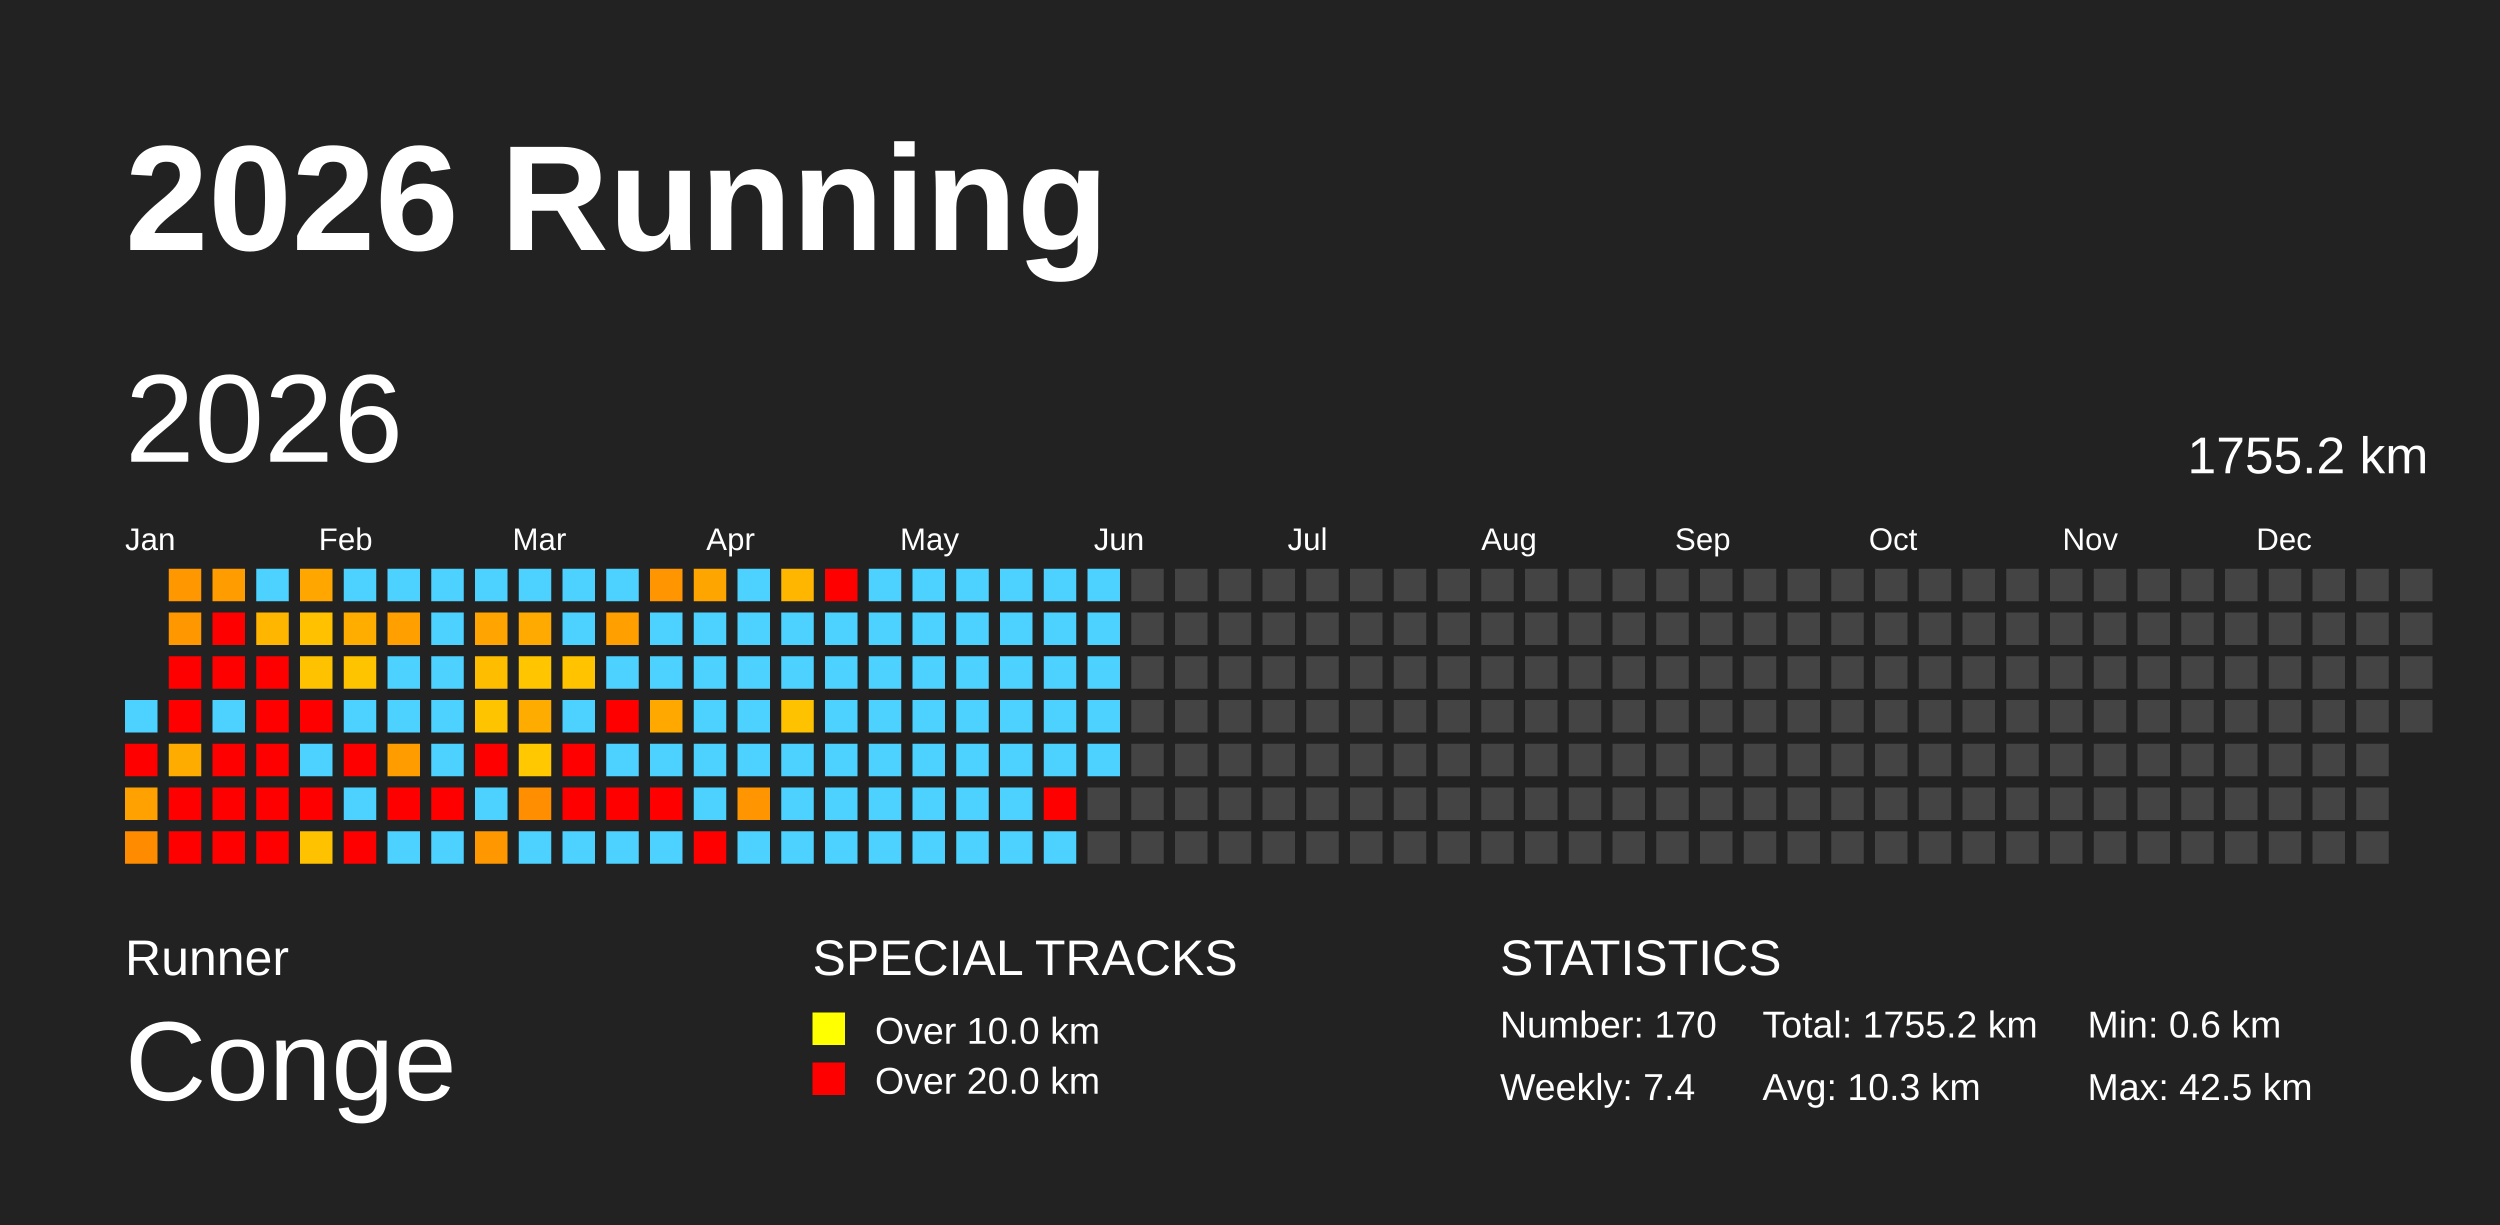
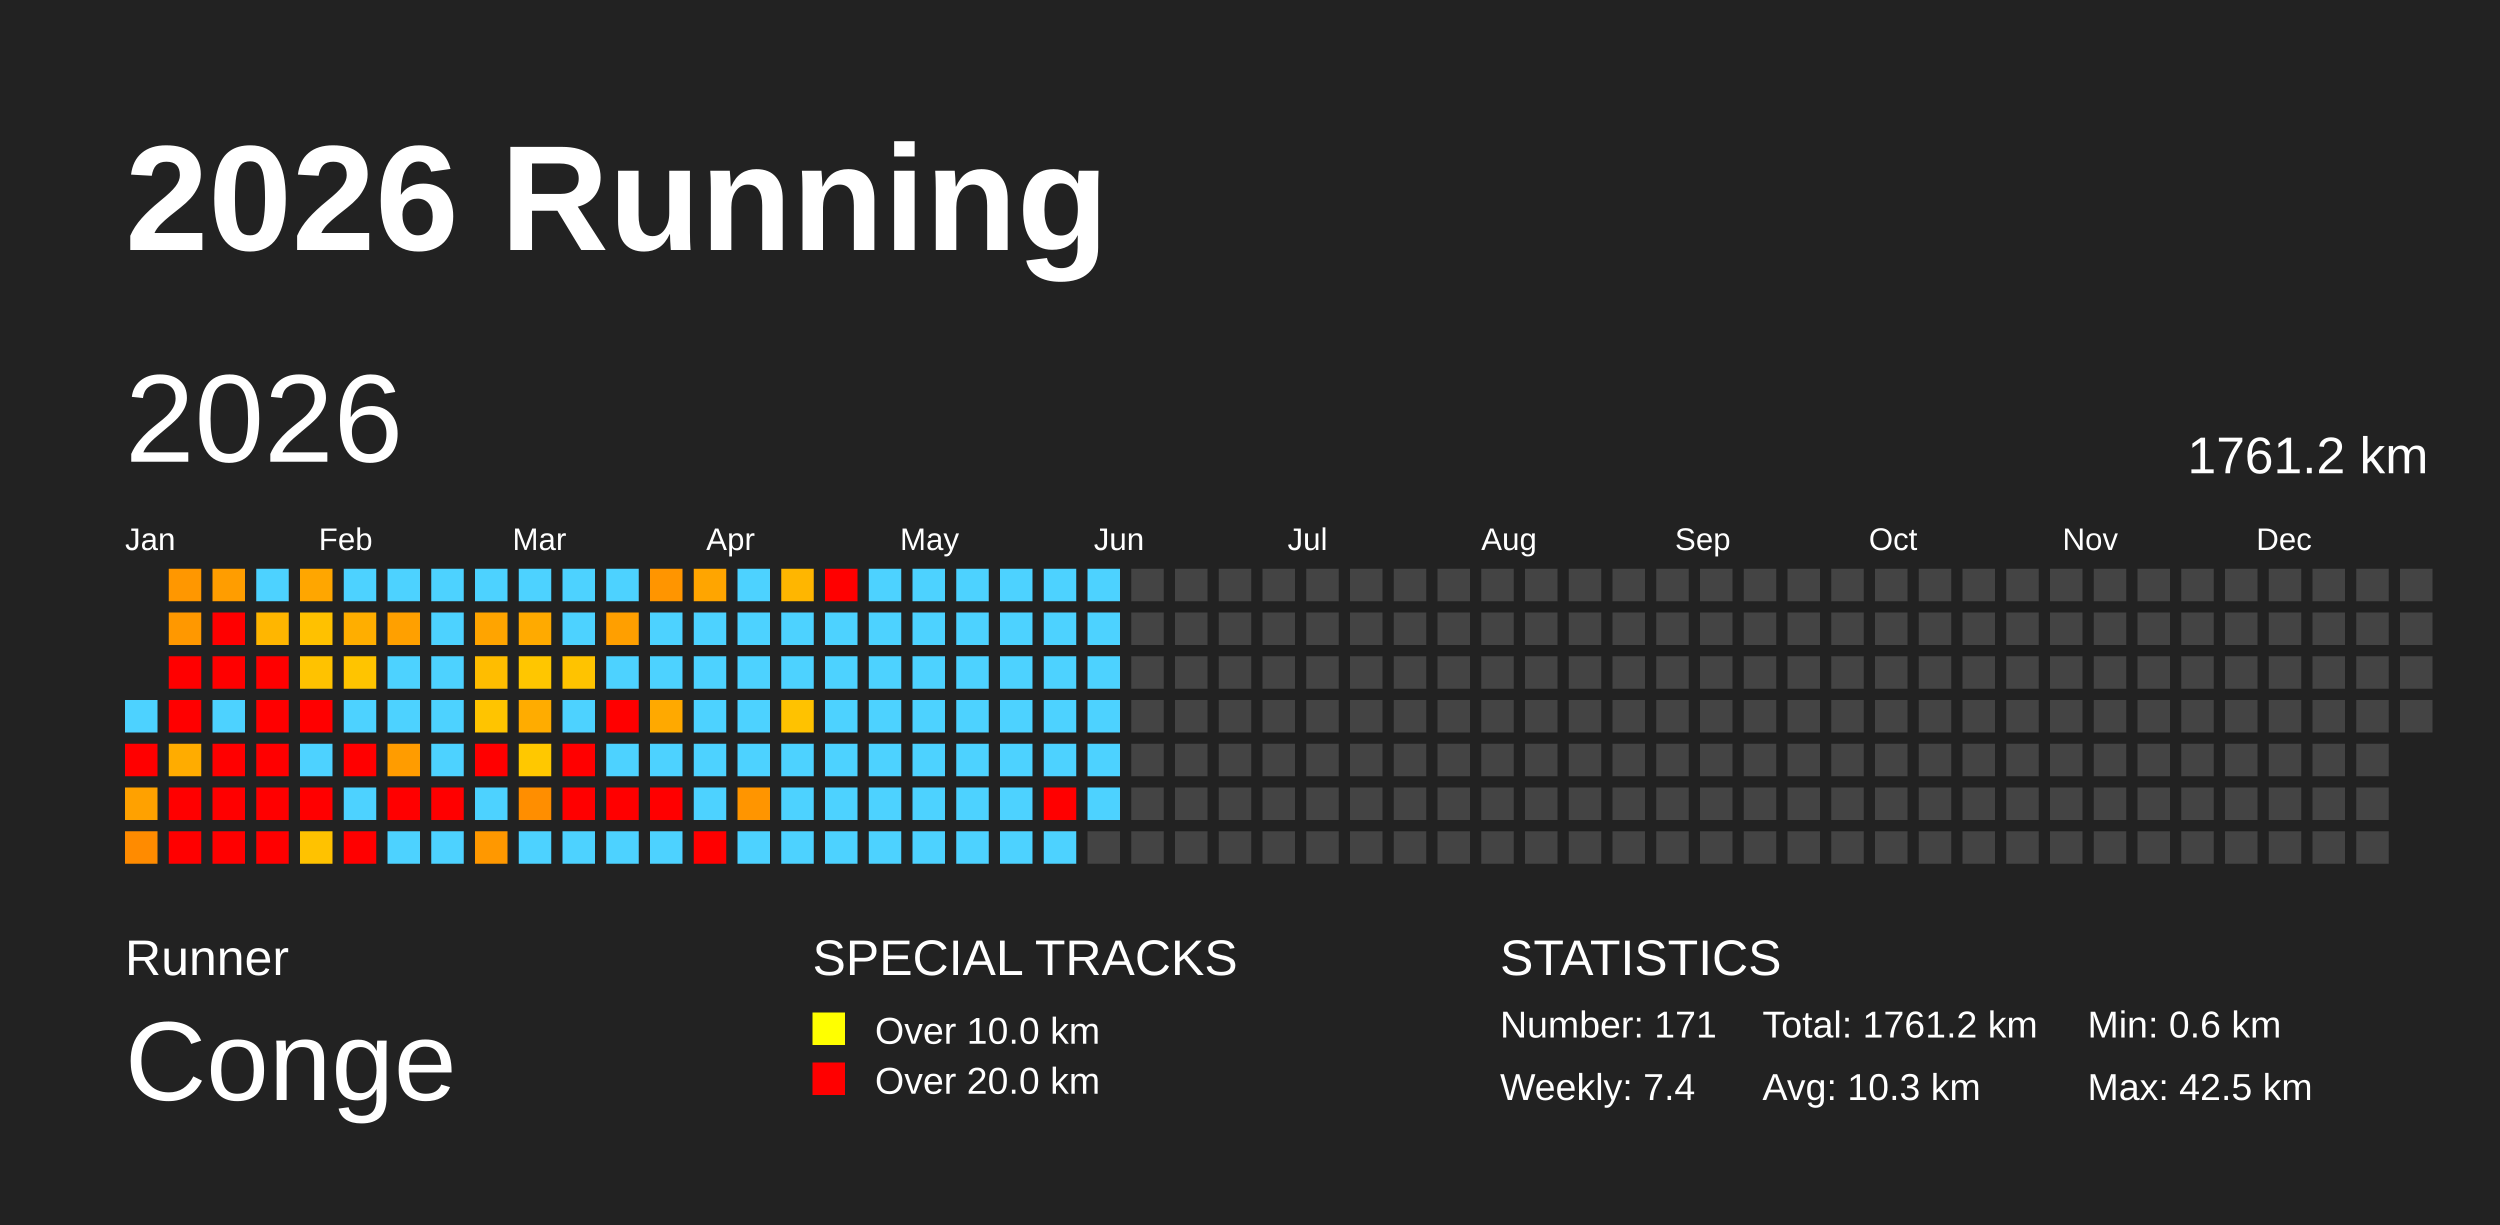
<svg xmlns="http://www.w3.org/2000/svg" baseProfile="full" height="98mm" version="1.1" viewBox="0,0,200,98" width="200mm">
  <defs />
  <rect fill="#222222" height="98" width="200" x="0" y="0" />
  <text fill="#FFFFFF" style="font-size:12px; font-family:Arial; font-weight:bold;" x="10" y="20">2026 Running</text>
  <text fill="#FFFFFF" style="font-size:4px; font-family:Arial" x="10" y="78">Runner</text>
  <text fill="#FFFFFF" style="font-size:9px; font-family:Arial" x="10" y="88">Conge</text>
  <text fill="#FFFFFF" style="font-size:4px; font-family:Arial" x="65" y="78">SPECIAL TRACKS</text>
  <rect fill="yellow" height="2.6" width="2.6" x="65" y="81" />
  <text fill="#FFFFFF" style="font-size:3px; font-family:Arial" x="70" y="83.5">Over 10.0 km</text>
  <rect fill="red" height="2.6" width="2.6" x="65" y="85" />
  <text fill="#FFFFFF" style="font-size:3px; font-family:Arial" x="70" y="87.5">Over 20.0 km</text>
  <text fill="#FFFFFF" style="font-size:4px; font-family:Arial" x="120" y="78">STATISTICS</text>
-   <text fill="#FFFFFF" style="font-size:3px; font-family:Arial" x="120" y="83">Number: 170</text>
+   <text fill="#FFFFFF" style="font-size:3px; font-family:Arial" x="120" y="83">Number: 171</text>
  <text fill="#FFFFFF" style="font-size:3px; font-family:Arial" x="120" y="88">Weekly: 7.4</text>
-   <text fill="#FFFFFF" style="font-size:3px; font-family:Arial" x="141" y="83">Total: 1755.2 km</text>
+   <text fill="#FFFFFF" style="font-size:3px; font-family:Arial" x="141" y="83">Total: 1761.2 km</text>
  <text fill="#FFFFFF" style="font-size:3px; font-family:Arial" x="141" y="88">Avg: 10.3 km</text>
  <text fill="#FFFFFF" style="font-size:3px; font-family:Arial" x="167" y="83">Min: 0.6 km</text>
  <text fill="#FFFFFF" style="font-size:3px; font-family:Arial" x="167" y="88">Max: 42.5 km</text>
  <text dominant-baseline="hanging" fill="#FFFFFF" style="font-size:10.0px; font-family:Arial;" x="10" y="30">2026</text>
-   <text dominant-baseline="hanging" fill="#FFFFFF" style="font-size:4.125px; font-family:Arial;" x="175" y="35">1755.2 km</text>
+   <text dominant-baseline="hanging" fill="#FFFFFF" style="font-size:4.125px; font-family:Arial;" x="175" y="35">1761.2 km</text>
  <text fill="#FFFFFF" style="font-size:2.5px; font-family:Arial" x="10.0" y="44">Jan</text>
  <text fill="#FFFFFF" style="font-size:2.5px; font-family:Arial" x="25.5" y="44">Feb</text>
  <text fill="#FFFFFF" style="font-size:2.5px; font-family:Arial" x="41.0" y="44">Mar</text>
  <text fill="#FFFFFF" style="font-size:2.5px; font-family:Arial" x="56.5" y="44">Apr</text>
  <text fill="#FFFFFF" style="font-size:2.5px; font-family:Arial" x="72.0" y="44">May</text>
  <text fill="#FFFFFF" style="font-size:2.5px; font-family:Arial" x="87.5" y="44">Jun</text>
  <text fill="#FFFFFF" style="font-size:2.5px; font-family:Arial" x="103.0" y="44">Jul</text>
  <text fill="#FFFFFF" style="font-size:2.5px; font-family:Arial" x="118.5" y="44">Aug</text>
  <text fill="#FFFFFF" style="font-size:2.5px; font-family:Arial" x="134.0" y="44">Sep</text>
  <text fill="#FFFFFF" style="font-size:2.5px; font-family:Arial" x="149.5" y="44">Oct</text>
  <text fill="#FFFFFF" style="font-size:2.5px; font-family:Arial" x="165.0" y="44">Nov</text>
  <text fill="#FFFFFF" style="font-size:2.5px; font-family:Arial" x="180.5" y="44">Dec</text>
  <rect fill="#4dd2ff" height="2.6" width="2.6" x="10.0" y="56.0" />
  <rect fill="red" height="2.6" width="2.6" x="10.0" y="59.5" />
  <rect fill="#ffa100" height="2.6" width="2.6" x="10.0" y="63.0" />
  <rect fill="#ff8b00" height="2.6" width="2.6" x="10.0" y="66.5" />
  <rect fill="#ff9700" height="2.6" width="2.6" x="13.5" y="45.5" />
  <rect fill="#ff9800" height="2.6" width="2.6" x="13.5" y="49.0" />
  <rect fill="red" height="2.6" width="2.6" x="13.5" y="52.5" />
  <rect fill="red" height="2.6" width="2.6" x="13.5" y="56.0" />
  <rect fill="#ffac00" height="2.6" width="2.6" x="13.5" y="59.5" />
  <rect fill="red" height="2.6" width="2.6" x="13.5" y="63.0" />
  <rect fill="red" height="2.6" width="2.6" x="13.5" y="66.5" />
  <rect fill="#ff9d00" height="2.6" width="2.6" x="17.0" y="45.5" />
  <rect fill="red" height="2.6" width="2.6" x="17.0" y="49.0" />
  <rect fill="red" height="2.6" width="2.6" x="17.0" y="52.5" />
  <rect fill="#4dd2ff" height="2.6" width="2.6" x="17.0" y="56.0" />
  <rect fill="red" height="2.6" width="2.6" x="17.0" y="59.5" />
  <rect fill="red" height="2.6" width="2.6" x="17.0" y="63.0" />
  <rect fill="red" height="2.6" width="2.6" x="17.0" y="66.5" />
  <rect fill="#4dd2ff" height="2.6" width="2.6" x="20.5" y="45.5" />
  <rect fill="#ffb600" height="2.6" width="2.6" x="20.5" y="49.0" />
  <rect fill="red" height="2.6" width="2.6" x="20.5" y="52.5" />
  <rect fill="red" height="2.6" width="2.6" x="20.5" y="56.0" />
  <rect fill="red" height="2.6" width="2.6" x="20.5" y="59.5" />
  <rect fill="red" height="2.6" width="2.6" x="20.5" y="63.0" />
  <rect fill="red" height="2.6" width="2.6" x="20.5" y="66.5" />
  <rect fill="#ffa600" height="2.6" width="2.6" x="24.0" y="45.5" />
  <rect fill="#ffc100" height="2.6" width="2.6" x="24.0" y="49.0" />
  <rect fill="#ffc200" height="2.6" width="2.6" x="24.0" y="52.5" />
  <rect fill="red" height="2.6" width="2.6" x="24.0" y="56.0" />
  <rect fill="#4dd2ff" height="2.6" width="2.6" x="24.0" y="59.5" />
  <rect fill="red" height="2.6" width="2.6" x="24.0" y="63.0" />
  <rect fill="#ffc200" height="2.6" width="2.6" x="24.0" y="66.5" />
  <rect fill="#4dd2ff" height="2.6" width="2.6" x="27.5" y="45.5" />
  <rect fill="#ffae00" height="2.6" width="2.6" x="27.5" y="49.0" />
  <rect fill="#ffc400" height="2.6" width="2.6" x="27.5" y="52.5" />
  <rect fill="#4dd2ff" height="2.6" width="2.6" x="27.5" y="56.0" />
  <rect fill="red" height="2.6" width="2.6" x="27.5" y="59.5" />
  <rect fill="#4dd2ff" height="2.6" width="2.6" x="27.5" y="63.0" />
  <rect fill="red" height="2.6" width="2.6" x="27.5" y="66.5" />
  <rect fill="#4dd2ff" height="2.6" width="2.6" x="31.0" y="45.5" />
  <rect fill="#ffa000" height="2.6" width="2.6" x="31.0" y="49.0" />
  <rect fill="#4dd2ff" height="2.6" width="2.6" x="31.0" y="52.5" />
  <rect fill="#4dd2ff" height="2.6" width="2.6" x="31.0" y="56.0" />
  <rect fill="#ff9c00" height="2.6" width="2.6" x="31.0" y="59.5" />
  <rect fill="red" height="2.6" width="2.6" x="31.0" y="63.0" />
  <rect fill="#4dd2ff" height="2.6" width="2.6" x="31.0" y="66.5" />
  <rect fill="#4dd2ff" height="2.6" width="2.6" x="34.5" y="45.5" />
  <rect fill="#4dd2ff" height="2.6" width="2.6" x="34.5" y="49.0" />
  <rect fill="#4dd2ff" height="2.6" width="2.6" x="34.5" y="52.5" />
  <rect fill="#4dd2ff" height="2.6" width="2.6" x="34.5" y="56.0" />
  <rect fill="#4dd2ff" height="2.6" width="2.6" x="34.5" y="59.5" />
  <rect fill="red" height="2.6" width="2.6" x="34.5" y="63.0" />
  <rect fill="#4dd2ff" height="2.6" width="2.6" x="34.5" y="66.5" />
  <rect fill="#4dd2ff" height="2.6" width="2.6" x="38.0" y="45.5" />
  <rect fill="#ffa400" height="2.6" width="2.6" x="38.0" y="49.0" />
  <rect fill="#ffbd00" height="2.6" width="2.6" x="38.0" y="52.5" />
  <rect fill="#ffc400" height="2.6" width="2.6" x="38.0" y="56.0" />
  <rect fill="red" height="2.6" width="2.6" x="38.0" y="59.5" />
  <rect fill="#4dd2ff" height="2.6" width="2.6" x="38.0" y="63.0" />
  <rect fill="#ff9800" height="2.6" width="2.6" x="38.0" y="66.5" />
  <rect fill="#4dd2ff" height="2.6" width="2.6" x="41.5" y="45.5" />
  <rect fill="#ffaa00" height="2.6" width="2.6" x="41.5" y="49.0" />
  <rect fill="#ffc600" height="2.6" width="2.6" x="41.5" y="52.5" />
  <rect fill="#ffac00" height="2.6" width="2.6" x="41.5" y="56.0" />
  <rect fill="#ffc800" height="2.6" width="2.6" x="41.5" y="59.5" />
  <rect fill="#ff8e00" height="2.6" width="2.6" x="41.5" y="63.0" />
  <rect fill="#4dd2ff" height="2.6" width="2.6" x="41.5" y="66.5" />
  <rect fill="#4dd2ff" height="2.6" width="2.6" x="45.0" y="45.5" />
  <rect fill="#4dd2ff" height="2.6" width="2.6" x="45.0" y="49.0" />
  <rect fill="#ffc300" height="2.6" width="2.6" x="45.0" y="52.5" />
  <rect fill="#4dd2ff" height="2.6" width="2.6" x="45.0" y="56.0" />
  <rect fill="red" height="2.6" width="2.6" x="45.0" y="59.5" />
  <rect fill="red" height="2.6" width="2.6" x="45.0" y="63.0" />
  <rect fill="#4dd2ff" height="2.6" width="2.6" x="45.0" y="66.5" />
  <rect fill="#4dd2ff" height="2.6" width="2.6" x="48.5" y="45.5" />
  <rect fill="#ff9f00" height="2.6" width="2.6" x="48.5" y="49.0" />
  <rect fill="#4dd2ff" height="2.6" width="2.6" x="48.5" y="52.5" />
  <rect fill="red" height="2.6" width="2.6" x="48.5" y="56.0" />
  <rect fill="#4dd2ff" height="2.6" width="2.6" x="48.5" y="59.5" />
  <rect fill="red" height="2.6" width="2.6" x="48.5" y="63.0" />
  <rect fill="#4dd2ff" height="2.6" width="2.6" x="48.5" y="66.5" />
  <rect fill="#ff9500" height="2.6" width="2.6" x="52.0" y="45.5" />
  <rect fill="#4dd2ff" height="2.6" width="2.6" x="52.0" y="49.0" />
  <rect fill="#4dd2ff" height="2.6" width="2.6" x="52.0" y="52.5" />
  <rect fill="#ffa900" height="2.6" width="2.6" x="52.0" y="56.0" />
  <rect fill="#4dd2ff" height="2.6" width="2.6" x="52.0" y="59.5" />
  <rect fill="red" height="2.6" width="2.6" x="52.0" y="63.0" />
  <rect fill="#4dd2ff" height="2.6" width="2.6" x="52.0" y="66.5" />
  <rect fill="#ffa500" height="2.6" width="2.6" x="55.5" y="45.5" />
  <rect fill="#4dd2ff" height="2.6" width="2.6" x="55.5" y="49.0" />
  <rect fill="#4dd2ff" height="2.6" width="2.6" x="55.5" y="52.5" />
  <rect fill="#4dd2ff" height="2.6" width="2.6" x="55.5" y="56.0" />
  <rect fill="#4dd2ff" height="2.6" width="2.6" x="55.5" y="59.5" />
  <rect fill="#4dd2ff" height="2.6" width="2.6" x="55.5" y="63.0" />
  <rect fill="red" height="2.6" width="2.6" x="55.5" y="66.5" />
  <rect fill="#4dd2ff" height="2.6" width="2.6" x="59.0" y="45.5" />
  <rect fill="#4dd2ff" height="2.6" width="2.6" x="59.0" y="49.0" />
  <rect fill="#4dd2ff" height="2.6" width="2.6" x="59.0" y="52.5" />
  <rect fill="#4dd2ff" height="2.6" width="2.6" x="59.0" y="56.0" />
  <rect fill="#4dd2ff" height="2.6" width="2.6" x="59.0" y="59.5" />
  <rect fill="#ff9500" height="2.6" width="2.6" x="59.0" y="63.0" />
  <rect fill="#4dd2ff" height="2.6" width="2.6" x="59.0" y="66.5" />
  <rect fill="#ffb600" height="2.6" width="2.6" x="62.5" y="45.5" />
  <rect fill="#4dd2ff" height="2.6" width="2.6" x="62.5" y="49.0" />
  <rect fill="#4dd2ff" height="2.6" width="2.6" x="62.5" y="52.5" />
  <rect fill="#ffc200" height="2.6" width="2.6" x="62.5" y="56.0" />
  <rect fill="#4dd2ff" height="2.6" width="2.6" x="62.5" y="59.5" />
  <rect fill="#4dd2ff" height="2.6" width="2.6" x="62.5" y="63.0" />
  <rect fill="#4dd2ff" height="2.6" width="2.6" x="62.5" y="66.5" />
  <rect fill="red" height="2.6" width="2.6" x="66.0" y="45.5" />
  <rect fill="#4dd2ff" height="2.6" width="2.6" x="66.0" y="49.0" />
  <rect fill="#4dd2ff" height="2.6" width="2.6" x="66.0" y="52.5" />
  <rect fill="#4dd2ff" height="2.6" width="2.6" x="66.0" y="56.0" />
  <rect fill="#4dd2ff" height="2.6" width="2.6" x="66.0" y="59.5" />
  <rect fill="#4dd2ff" height="2.6" width="2.6" x="66.0" y="63.0" />
  <rect fill="#4dd2ff" height="2.6" width="2.6" x="66.0" y="66.5" />
  <rect fill="#4dd2ff" height="2.6" width="2.6" x="69.5" y="45.5" />
  <rect fill="#4dd2ff" height="2.6" width="2.6" x="69.5" y="49.0" />
  <rect fill="#4dd2ff" height="2.6" width="2.6" x="69.5" y="52.5" />
  <rect fill="#4dd2ff" height="2.6" width="2.6" x="69.5" y="56.0" />
  <rect fill="#4dd2ff" height="2.6" width="2.6" x="69.5" y="59.5" />
  <rect fill="#4dd2ff" height="2.6" width="2.6" x="69.5" y="63.0" />
  <rect fill="#4dd2ff" height="2.6" width="2.6" x="69.5" y="66.5" />
  <rect fill="#4dd2ff" height="2.6" width="2.6" x="73.0" y="45.5" />
  <rect fill="#4dd2ff" height="2.6" width="2.6" x="73.0" y="49.0" />
  <rect fill="#4dd2ff" height="2.6" width="2.6" x="73.0" y="52.5" />
  <rect fill="#4dd2ff" height="2.6" width="2.6" x="73.0" y="56.0" />
  <rect fill="#4dd2ff" height="2.6" width="2.6" x="73.0" y="59.5" />
  <rect fill="#4dd2ff" height="2.6" width="2.6" x="73.0" y="63.0" />
  <rect fill="#4dd2ff" height="2.6" width="2.6" x="73.0" y="66.5" />
  <rect fill="#4dd2ff" height="2.6" width="2.6" x="76.5" y="45.5" />
  <rect fill="#4dd2ff" height="2.6" width="2.6" x="76.5" y="49.0" />
  <rect fill="#4dd2ff" height="2.6" width="2.6" x="76.5" y="52.5" />
  <rect fill="#4dd2ff" height="2.6" width="2.6" x="76.5" y="56.0" />
  <rect fill="#4dd2ff" height="2.6" width="2.6" x="76.5" y="59.5" />
  <rect fill="#4dd2ff" height="2.6" width="2.6" x="76.5" y="63.0" />
  <rect fill="#4dd2ff" height="2.6" width="2.6" x="76.5" y="66.5" />
  <rect fill="#4dd2ff" height="2.6" width="2.6" x="80.0" y="45.5" />
  <rect fill="#4dd2ff" height="2.6" width="2.6" x="80.0" y="49.0" />
  <rect fill="#4dd2ff" height="2.6" width="2.6" x="80.0" y="52.5" />
  <rect fill="#4dd2ff" height="2.6" width="2.6" x="80.0" y="56.0" />
  <rect fill="#4dd2ff" height="2.6" width="2.6" x="80.0" y="59.5" />
  <rect fill="#4dd2ff" height="2.6" width="2.6" x="80.0" y="63.0" />
  <rect fill="#4dd2ff" height="2.6" width="2.6" x="80.0" y="66.5" />
  <rect fill="#4dd2ff" height="2.6" width="2.6" x="83.5" y="45.5" />
  <rect fill="#4dd2ff" height="2.6" width="2.6" x="83.5" y="49.0" />
  <rect fill="#4dd2ff" height="2.6" width="2.6" x="83.5" y="52.5" />
  <rect fill="#4dd2ff" height="2.6" width="2.6" x="83.5" y="56.0" />
  <rect fill="#4dd2ff" height="2.6" width="2.6" x="83.5" y="59.5" />
  <rect fill="red" height="2.6" width="2.6" x="83.5" y="63.0" />
  <rect fill="#4dd2ff" height="2.6" width="2.6" x="83.5" y="66.5" />
  <rect fill="#4dd2ff" height="2.6" width="2.6" x="87.0" y="45.5" />
  <rect fill="#4dd2ff" height="2.6" width="2.6" x="87.0" y="49.0" />
  <rect fill="#4dd2ff" height="2.6" width="2.6" x="87.0" y="52.5" />
  <rect fill="#4dd2ff" height="2.6" width="2.6" x="87.0" y="56.0" />
  <rect fill="#4dd2ff" height="2.6" width="2.6" x="87.0" y="59.5" />
-   <rect fill="#444444" height="2.6" width="2.6" x="87.0" y="63.0" />
+   <rect fill="#4dd2ff" height="2.6" width="2.6" x="87.0" y="63.0" />
  <rect fill="#444444" height="2.6" width="2.6" x="87.0" y="66.5" />
  <rect fill="#444444" height="2.6" width="2.6" x="90.5" y="45.5" />
  <rect fill="#444444" height="2.6" width="2.6" x="90.5" y="49.0" />
  <rect fill="#444444" height="2.6" width="2.6" x="90.5" y="52.5" />
  <rect fill="#444444" height="2.6" width="2.6" x="90.5" y="56.0" />
  <rect fill="#444444" height="2.6" width="2.6" x="90.5" y="59.5" />
  <rect fill="#444444" height="2.6" width="2.6" x="90.5" y="63.0" />
  <rect fill="#444444" height="2.6" width="2.6" x="90.5" y="66.5" />
  <rect fill="#444444" height="2.6" width="2.6" x="94.0" y="45.5" />
  <rect fill="#444444" height="2.6" width="2.6" x="94.0" y="49.0" />
  <rect fill="#444444" height="2.6" width="2.6" x="94.0" y="52.5" />
  <rect fill="#444444" height="2.6" width="2.6" x="94.0" y="56.0" />
  <rect fill="#444444" height="2.6" width="2.6" x="94.0" y="59.5" />
  <rect fill="#444444" height="2.6" width="2.6" x="94.0" y="63.0" />
  <rect fill="#444444" height="2.6" width="2.6" x="94.0" y="66.5" />
  <rect fill="#444444" height="2.6" width="2.6" x="97.5" y="45.5" />
  <rect fill="#444444" height="2.6" width="2.6" x="97.5" y="49.0" />
  <rect fill="#444444" height="2.6" width="2.6" x="97.5" y="52.5" />
  <rect fill="#444444" height="2.6" width="2.6" x="97.5" y="56.0" />
  <rect fill="#444444" height="2.6" width="2.6" x="97.5" y="59.5" />
  <rect fill="#444444" height="2.6" width="2.6" x="97.5" y="63.0" />
  <rect fill="#444444" height="2.6" width="2.6" x="97.5" y="66.5" />
  <rect fill="#444444" height="2.6" width="2.6" x="101.0" y="45.5" />
  <rect fill="#444444" height="2.6" width="2.6" x="101.0" y="49.0" />
  <rect fill="#444444" height="2.6" width="2.6" x="101.0" y="52.5" />
  <rect fill="#444444" height="2.6" width="2.6" x="101.0" y="56.0" />
  <rect fill="#444444" height="2.6" width="2.6" x="101.0" y="59.5" />
  <rect fill="#444444" height="2.6" width="2.6" x="101.0" y="63.0" />
  <rect fill="#444444" height="2.6" width="2.6" x="101.0" y="66.5" />
  <rect fill="#444444" height="2.6" width="2.6" x="104.5" y="45.5" />
  <rect fill="#444444" height="2.6" width="2.6" x="104.5" y="49.0" />
  <rect fill="#444444" height="2.6" width="2.6" x="104.5" y="52.5" />
  <rect fill="#444444" height="2.6" width="2.6" x="104.5" y="56.0" />
  <rect fill="#444444" height="2.6" width="2.6" x="104.5" y="59.5" />
  <rect fill="#444444" height="2.6" width="2.6" x="104.5" y="63.0" />
  <rect fill="#444444" height="2.6" width="2.6" x="104.5" y="66.5" />
  <rect fill="#444444" height="2.6" width="2.6" x="108.0" y="45.5" />
  <rect fill="#444444" height="2.6" width="2.6" x="108.0" y="49.0" />
  <rect fill="#444444" height="2.6" width="2.6" x="108.0" y="52.5" />
  <rect fill="#444444" height="2.6" width="2.6" x="108.0" y="56.0" />
  <rect fill="#444444" height="2.6" width="2.6" x="108.0" y="59.5" />
  <rect fill="#444444" height="2.6" width="2.6" x="108.0" y="63.0" />
  <rect fill="#444444" height="2.6" width="2.6" x="108.0" y="66.5" />
  <rect fill="#444444" height="2.6" width="2.6" x="111.5" y="45.5" />
  <rect fill="#444444" height="2.6" width="2.6" x="111.5" y="49.0" />
  <rect fill="#444444" height="2.6" width="2.6" x="111.5" y="52.5" />
  <rect fill="#444444" height="2.6" width="2.6" x="111.5" y="56.0" />
  <rect fill="#444444" height="2.6" width="2.6" x="111.5" y="59.5" />
  <rect fill="#444444" height="2.6" width="2.6" x="111.5" y="63.0" />
  <rect fill="#444444" height="2.6" width="2.6" x="111.5" y="66.5" />
  <rect fill="#444444" height="2.6" width="2.6" x="115.0" y="45.5" />
  <rect fill="#444444" height="2.6" width="2.6" x="115.0" y="49.0" />
  <rect fill="#444444" height="2.6" width="2.6" x="115.0" y="52.5" />
  <rect fill="#444444" height="2.6" width="2.6" x="115.0" y="56.0" />
  <rect fill="#444444" height="2.6" width="2.6" x="115.0" y="59.5" />
  <rect fill="#444444" height="2.6" width="2.6" x="115.0" y="63.0" />
  <rect fill="#444444" height="2.6" width="2.6" x="115.0" y="66.5" />
  <rect fill="#444444" height="2.6" width="2.6" x="118.5" y="45.5" />
  <rect fill="#444444" height="2.6" width="2.6" x="118.5" y="49.0" />
  <rect fill="#444444" height="2.6" width="2.6" x="118.5" y="52.5" />
  <rect fill="#444444" height="2.6" width="2.6" x="118.5" y="56.0" />
  <rect fill="#444444" height="2.6" width="2.6" x="118.5" y="59.5" />
  <rect fill="#444444" height="2.6" width="2.6" x="118.5" y="63.0" />
  <rect fill="#444444" height="2.6" width="2.6" x="118.5" y="66.5" />
  <rect fill="#444444" height="2.6" width="2.6" x="122.0" y="45.5" />
  <rect fill="#444444" height="2.6" width="2.6" x="122.0" y="49.0" />
  <rect fill="#444444" height="2.6" width="2.6" x="122.0" y="52.5" />
  <rect fill="#444444" height="2.6" width="2.6" x="122.0" y="56.0" />
  <rect fill="#444444" height="2.6" width="2.6" x="122.0" y="59.5" />
  <rect fill="#444444" height="2.6" width="2.6" x="122.0" y="63.0" />
  <rect fill="#444444" height="2.6" width="2.6" x="122.0" y="66.5" />
  <rect fill="#444444" height="2.6" width="2.6" x="125.5" y="45.5" />
  <rect fill="#444444" height="2.6" width="2.6" x="125.5" y="49.0" />
  <rect fill="#444444" height="2.6" width="2.6" x="125.5" y="52.5" />
  <rect fill="#444444" height="2.6" width="2.6" x="125.5" y="56.0" />
  <rect fill="#444444" height="2.6" width="2.6" x="125.5" y="59.5" />
  <rect fill="#444444" height="2.6" width="2.6" x="125.5" y="63.0" />
  <rect fill="#444444" height="2.6" width="2.6" x="125.5" y="66.5" />
  <rect fill="#444444" height="2.6" width="2.6" x="129.0" y="45.5" />
  <rect fill="#444444" height="2.6" width="2.6" x="129.0" y="49.0" />
  <rect fill="#444444" height="2.6" width="2.6" x="129.0" y="52.5" />
  <rect fill="#444444" height="2.6" width="2.6" x="129.0" y="56.0" />
  <rect fill="#444444" height="2.6" width="2.6" x="129.0" y="59.5" />
  <rect fill="#444444" height="2.6" width="2.6" x="129.0" y="63.0" />
  <rect fill="#444444" height="2.6" width="2.6" x="129.0" y="66.5" />
  <rect fill="#444444" height="2.6" width="2.6" x="132.5" y="45.5" />
  <rect fill="#444444" height="2.6" width="2.6" x="132.5" y="49.0" />
  <rect fill="#444444" height="2.6" width="2.6" x="132.5" y="52.5" />
  <rect fill="#444444" height="2.6" width="2.6" x="132.5" y="56.0" />
  <rect fill="#444444" height="2.6" width="2.6" x="132.5" y="59.5" />
  <rect fill="#444444" height="2.6" width="2.6" x="132.5" y="63.0" />
  <rect fill="#444444" height="2.6" width="2.6" x="132.5" y="66.5" />
  <rect fill="#444444" height="2.6" width="2.6" x="136.0" y="45.5" />
  <rect fill="#444444" height="2.6" width="2.6" x="136.0" y="49.0" />
  <rect fill="#444444" height="2.6" width="2.6" x="136.0" y="52.5" />
  <rect fill="#444444" height="2.6" width="2.6" x="136.0" y="56.0" />
  <rect fill="#444444" height="2.6" width="2.6" x="136.0" y="59.5" />
  <rect fill="#444444" height="2.6" width="2.6" x="136.0" y="63.0" />
  <rect fill="#444444" height="2.6" width="2.6" x="136.0" y="66.5" />
  <rect fill="#444444" height="2.6" width="2.6" x="139.5" y="45.5" />
  <rect fill="#444444" height="2.6" width="2.6" x="139.5" y="49.0" />
  <rect fill="#444444" height="2.6" width="2.6" x="139.5" y="52.5" />
  <rect fill="#444444" height="2.6" width="2.6" x="139.5" y="56.0" />
  <rect fill="#444444" height="2.6" width="2.6" x="139.5" y="59.5" />
  <rect fill="#444444" height="2.6" width="2.6" x="139.5" y="63.0" />
  <rect fill="#444444" height="2.6" width="2.6" x="139.5" y="66.5" />
  <rect fill="#444444" height="2.6" width="2.6" x="143.0" y="45.5" />
  <rect fill="#444444" height="2.6" width="2.6" x="143.0" y="49.0" />
  <rect fill="#444444" height="2.6" width="2.6" x="143.0" y="52.5" />
  <rect fill="#444444" height="2.6" width="2.6" x="143.0" y="56.0" />
  <rect fill="#444444" height="2.6" width="2.6" x="143.0" y="59.5" />
  <rect fill="#444444" height="2.6" width="2.6" x="143.0" y="63.0" />
  <rect fill="#444444" height="2.6" width="2.6" x="143.0" y="66.5" />
  <rect fill="#444444" height="2.6" width="2.6" x="146.5" y="45.5" />
  <rect fill="#444444" height="2.6" width="2.6" x="146.5" y="49.0" />
  <rect fill="#444444" height="2.6" width="2.6" x="146.5" y="52.5" />
  <rect fill="#444444" height="2.6" width="2.6" x="146.5" y="56.0" />
  <rect fill="#444444" height="2.6" width="2.6" x="146.5" y="59.5" />
  <rect fill="#444444" height="2.6" width="2.6" x="146.5" y="63.0" />
  <rect fill="#444444" height="2.6" width="2.6" x="146.5" y="66.5" />
  <rect fill="#444444" height="2.6" width="2.6" x="150.0" y="45.5" />
  <rect fill="#444444" height="2.6" width="2.6" x="150.0" y="49.0" />
  <rect fill="#444444" height="2.6" width="2.6" x="150.0" y="52.5" />
  <rect fill="#444444" height="2.6" width="2.6" x="150.0" y="56.0" />
  <rect fill="#444444" height="2.6" width="2.6" x="150.0" y="59.5" />
  <rect fill="#444444" height="2.6" width="2.6" x="150.0" y="63.0" />
  <rect fill="#444444" height="2.6" width="2.6" x="150.0" y="66.5" />
  <rect fill="#444444" height="2.6" width="2.6" x="153.5" y="45.5" />
  <rect fill="#444444" height="2.6" width="2.6" x="153.5" y="49.0" />
  <rect fill="#444444" height="2.6" width="2.6" x="153.5" y="52.5" />
  <rect fill="#444444" height="2.6" width="2.6" x="153.5" y="56.0" />
  <rect fill="#444444" height="2.6" width="2.6" x="153.5" y="59.5" />
  <rect fill="#444444" height="2.6" width="2.6" x="153.5" y="63.0" />
  <rect fill="#444444" height="2.6" width="2.6" x="153.5" y="66.5" />
  <rect fill="#444444" height="2.6" width="2.6" x="157.0" y="45.5" />
  <rect fill="#444444" height="2.6" width="2.6" x="157.0" y="49.0" />
  <rect fill="#444444" height="2.6" width="2.6" x="157.0" y="52.5" />
  <rect fill="#444444" height="2.6" width="2.6" x="157.0" y="56.0" />
  <rect fill="#444444" height="2.6" width="2.6" x="157.0" y="59.5" />
  <rect fill="#444444" height="2.6" width="2.6" x="157.0" y="63.0" />
  <rect fill="#444444" height="2.6" width="2.6" x="157.0" y="66.5" />
  <rect fill="#444444" height="2.6" width="2.6" x="160.5" y="45.5" />
  <rect fill="#444444" height="2.6" width="2.6" x="160.5" y="49.0" />
  <rect fill="#444444" height="2.6" width="2.6" x="160.5" y="52.5" />
  <rect fill="#444444" height="2.6" width="2.6" x="160.5" y="56.0" />
  <rect fill="#444444" height="2.6" width="2.6" x="160.5" y="59.5" />
  <rect fill="#444444" height="2.6" width="2.6" x="160.5" y="63.0" />
  <rect fill="#444444" height="2.6" width="2.6" x="160.5" y="66.5" />
  <rect fill="#444444" height="2.6" width="2.6" x="164.0" y="45.5" />
  <rect fill="#444444" height="2.6" width="2.6" x="164.0" y="49.0" />
  <rect fill="#444444" height="2.6" width="2.6" x="164.0" y="52.5" />
  <rect fill="#444444" height="2.6" width="2.6" x="164.0" y="56.0" />
  <rect fill="#444444" height="2.6" width="2.6" x="164.0" y="59.5" />
  <rect fill="#444444" height="2.6" width="2.6" x="164.0" y="63.0" />
  <rect fill="#444444" height="2.6" width="2.6" x="164.0" y="66.5" />
  <rect fill="#444444" height="2.6" width="2.6" x="167.5" y="45.5" />
  <rect fill="#444444" height="2.6" width="2.6" x="167.5" y="49.0" />
  <rect fill="#444444" height="2.6" width="2.6" x="167.5" y="52.5" />
  <rect fill="#444444" height="2.6" width="2.6" x="167.5" y="56.0" />
  <rect fill="#444444" height="2.6" width="2.6" x="167.5" y="59.5" />
  <rect fill="#444444" height="2.6" width="2.6" x="167.5" y="63.0" />
  <rect fill="#444444" height="2.6" width="2.6" x="167.5" y="66.5" />
  <rect fill="#444444" height="2.6" width="2.6" x="171.0" y="45.5" />
  <rect fill="#444444" height="2.6" width="2.6" x="171.0" y="49.0" />
  <rect fill="#444444" height="2.6" width="2.6" x="171.0" y="52.5" />
  <rect fill="#444444" height="2.6" width="2.6" x="171.0" y="56.0" />
  <rect fill="#444444" height="2.6" width="2.6" x="171.0" y="59.5" />
  <rect fill="#444444" height="2.6" width="2.6" x="171.0" y="63.0" />
  <rect fill="#444444" height="2.6" width="2.6" x="171.0" y="66.5" />
  <rect fill="#444444" height="2.6" width="2.6" x="174.5" y="45.5" />
  <rect fill="#444444" height="2.6" width="2.6" x="174.5" y="49.0" />
  <rect fill="#444444" height="2.6" width="2.6" x="174.5" y="52.5" />
  <rect fill="#444444" height="2.6" width="2.6" x="174.5" y="56.0" />
  <rect fill="#444444" height="2.6" width="2.6" x="174.5" y="59.5" />
  <rect fill="#444444" height="2.6" width="2.6" x="174.5" y="63.0" />
  <rect fill="#444444" height="2.6" width="2.6" x="174.5" y="66.5" />
  <rect fill="#444444" height="2.6" width="2.6" x="178.0" y="45.5" />
  <rect fill="#444444" height="2.6" width="2.6" x="178.0" y="49.0" />
  <rect fill="#444444" height="2.6" width="2.6" x="178.0" y="52.5" />
  <rect fill="#444444" height="2.6" width="2.6" x="178.0" y="56.0" />
  <rect fill="#444444" height="2.6" width="2.6" x="178.0" y="59.5" />
  <rect fill="#444444" height="2.6" width="2.6" x="178.0" y="63.0" />
  <rect fill="#444444" height="2.6" width="2.6" x="178.0" y="66.5" />
  <rect fill="#444444" height="2.6" width="2.6" x="181.5" y="45.5" />
  <rect fill="#444444" height="2.6" width="2.6" x="181.5" y="49.0" />
  <rect fill="#444444" height="2.6" width="2.6" x="181.5" y="52.5" />
  <rect fill="#444444" height="2.6" width="2.6" x="181.5" y="56.0" />
  <rect fill="#444444" height="2.6" width="2.6" x="181.5" y="59.5" />
  <rect fill="#444444" height="2.6" width="2.6" x="181.5" y="63.0" />
  <rect fill="#444444" height="2.6" width="2.6" x="181.5" y="66.5" />
  <rect fill="#444444" height="2.6" width="2.6" x="185.0" y="45.5" />
  <rect fill="#444444" height="2.6" width="2.6" x="185.0" y="49.0" />
  <rect fill="#444444" height="2.6" width="2.6" x="185.0" y="52.5" />
  <rect fill="#444444" height="2.6" width="2.6" x="185.0" y="56.0" />
  <rect fill="#444444" height="2.6" width="2.6" x="185.0" y="59.5" />
  <rect fill="#444444" height="2.6" width="2.6" x="185.0" y="63.0" />
  <rect fill="#444444" height="2.6" width="2.6" x="185.0" y="66.5" />
  <rect fill="#444444" height="2.6" width="2.6" x="188.5" y="45.5" />
  <rect fill="#444444" height="2.6" width="2.6" x="188.5" y="49.0" />
  <rect fill="#444444" height="2.6" width="2.6" x="188.5" y="52.5" />
  <rect fill="#444444" height="2.6" width="2.6" x="188.5" y="56.0" />
  <rect fill="#444444" height="2.6" width="2.6" x="188.5" y="59.5" />
  <rect fill="#444444" height="2.6" width="2.6" x="188.5" y="63.0" />
  <rect fill="#444444" height="2.6" width="2.6" x="188.5" y="66.5" />
  <rect fill="#444444" height="2.6" width="2.6" x="192.0" y="45.5" />
  <rect fill="#444444" height="2.6" width="2.6" x="192.0" y="49.0" />
  <rect fill="#444444" height="2.6" width="2.6" x="192.0" y="52.5" />
  <rect fill="#444444" height="2.6" width="2.6" x="192.0" y="56.0" />
</svg>
